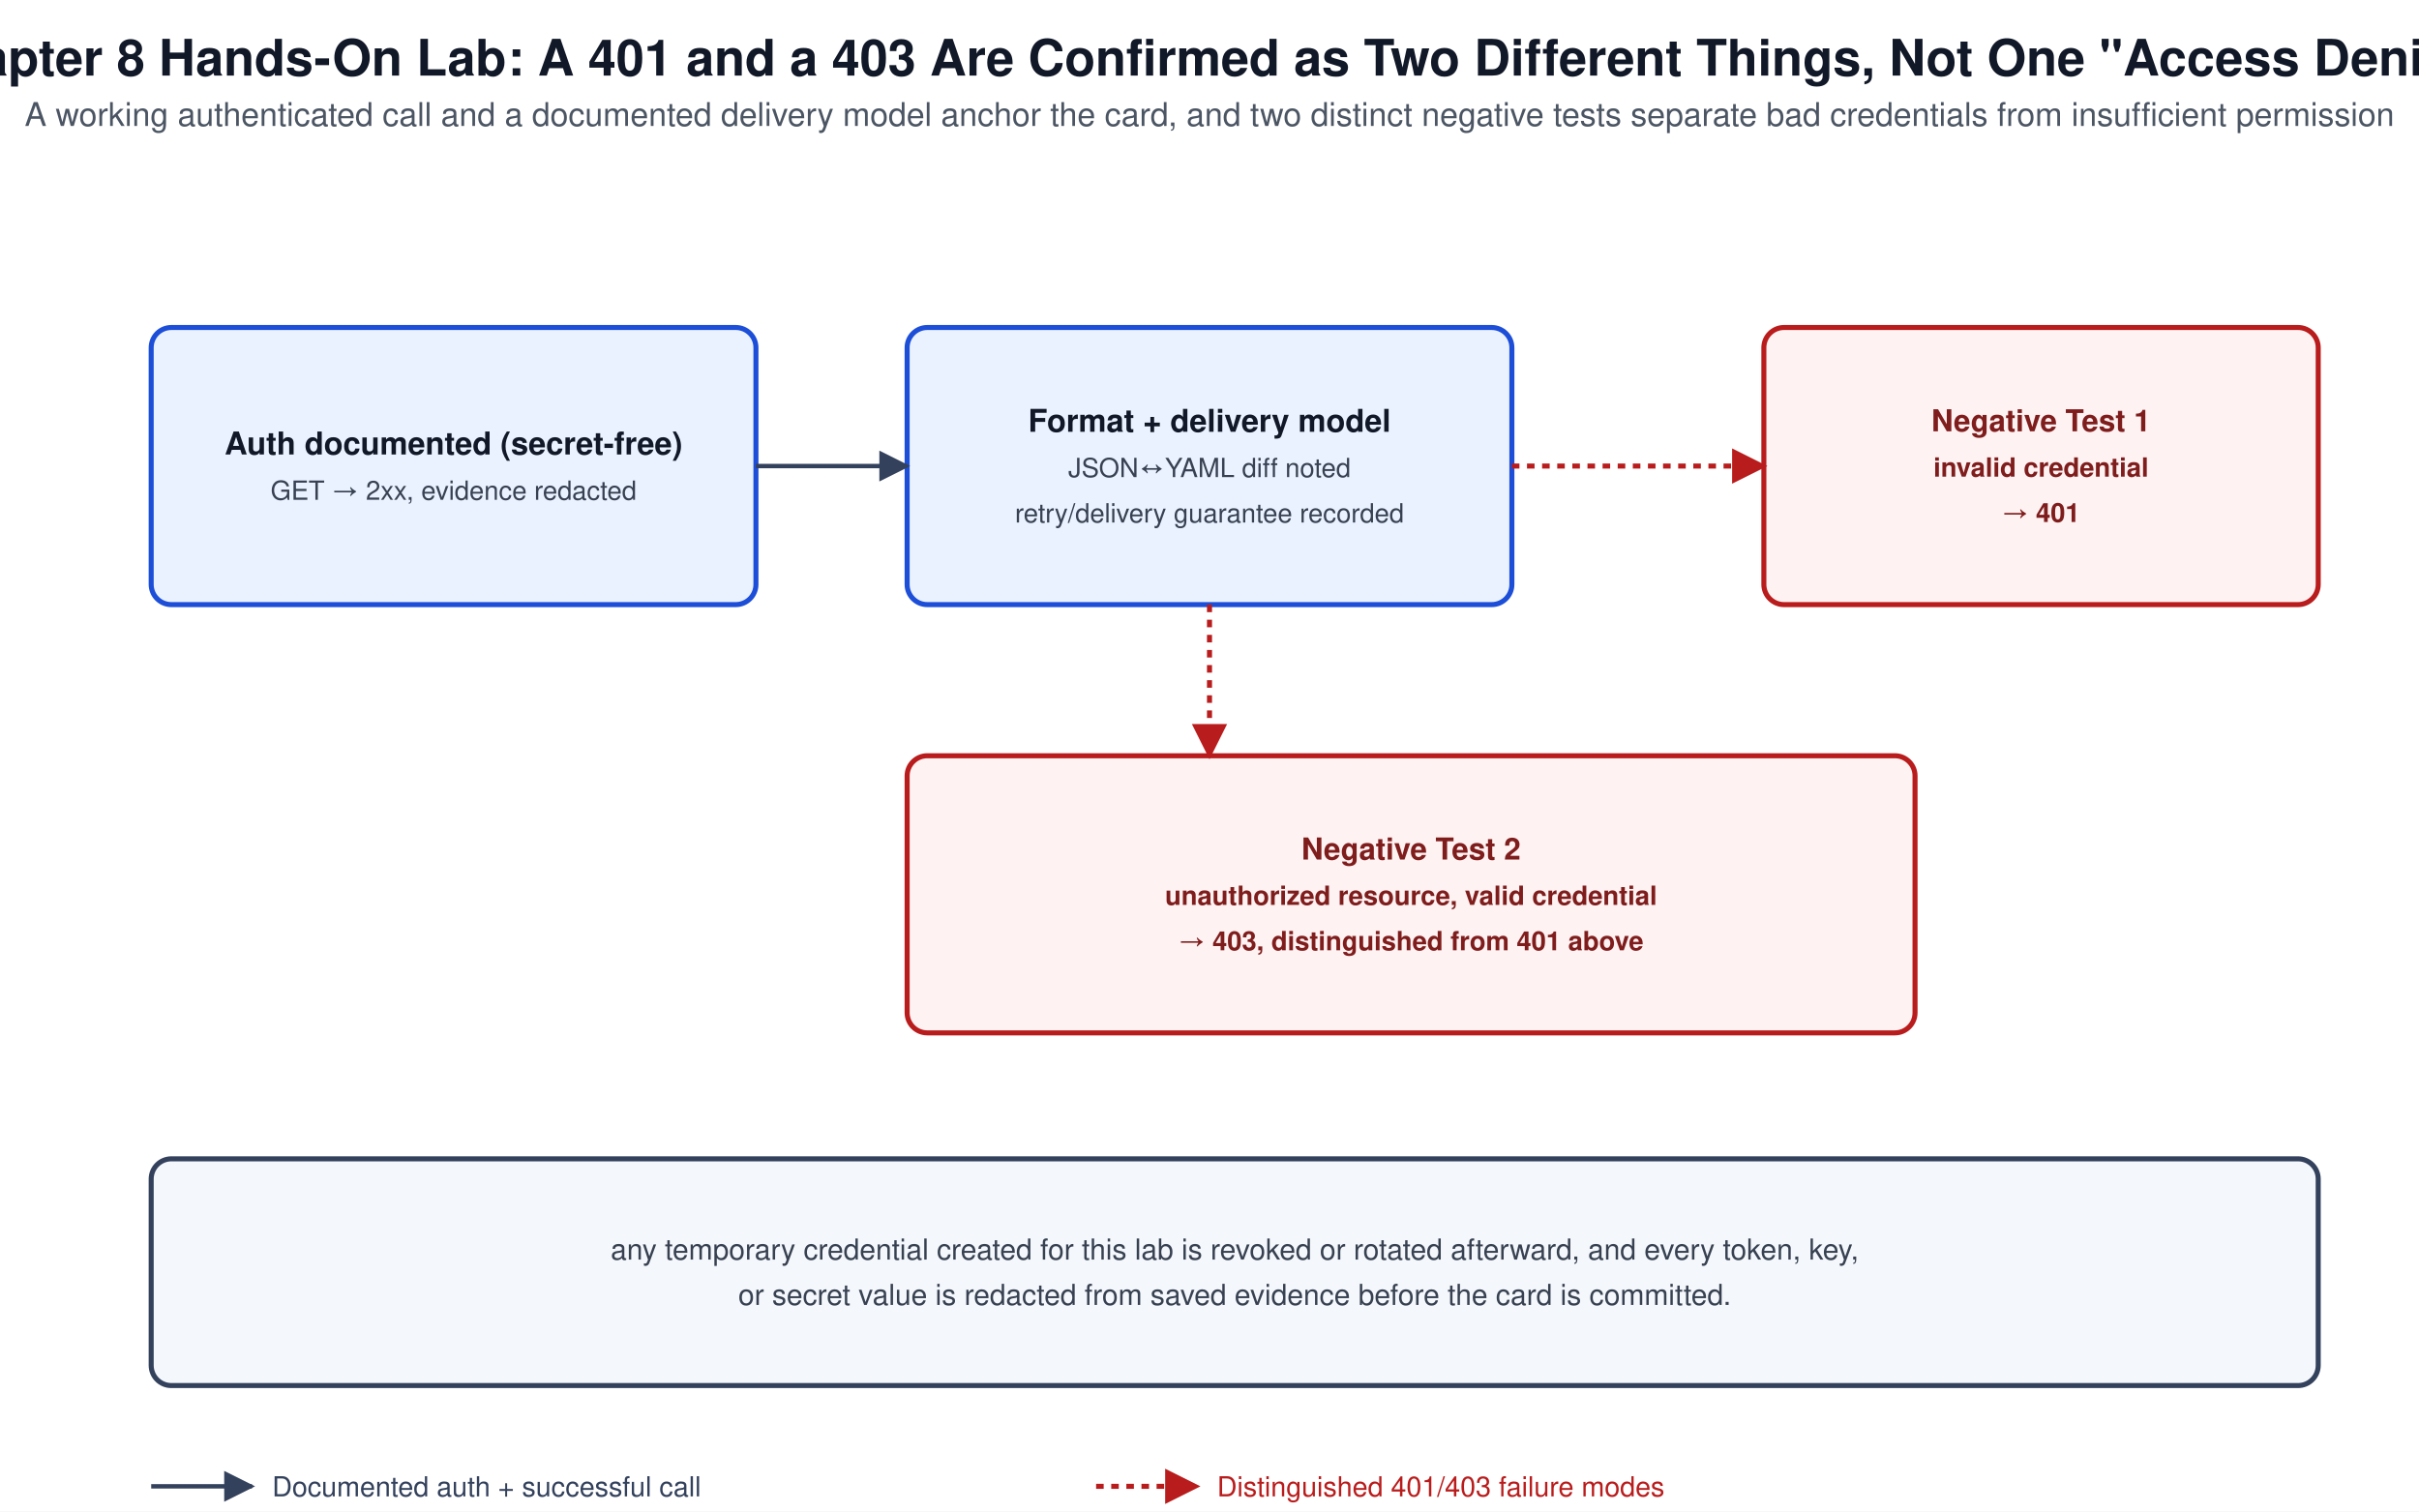
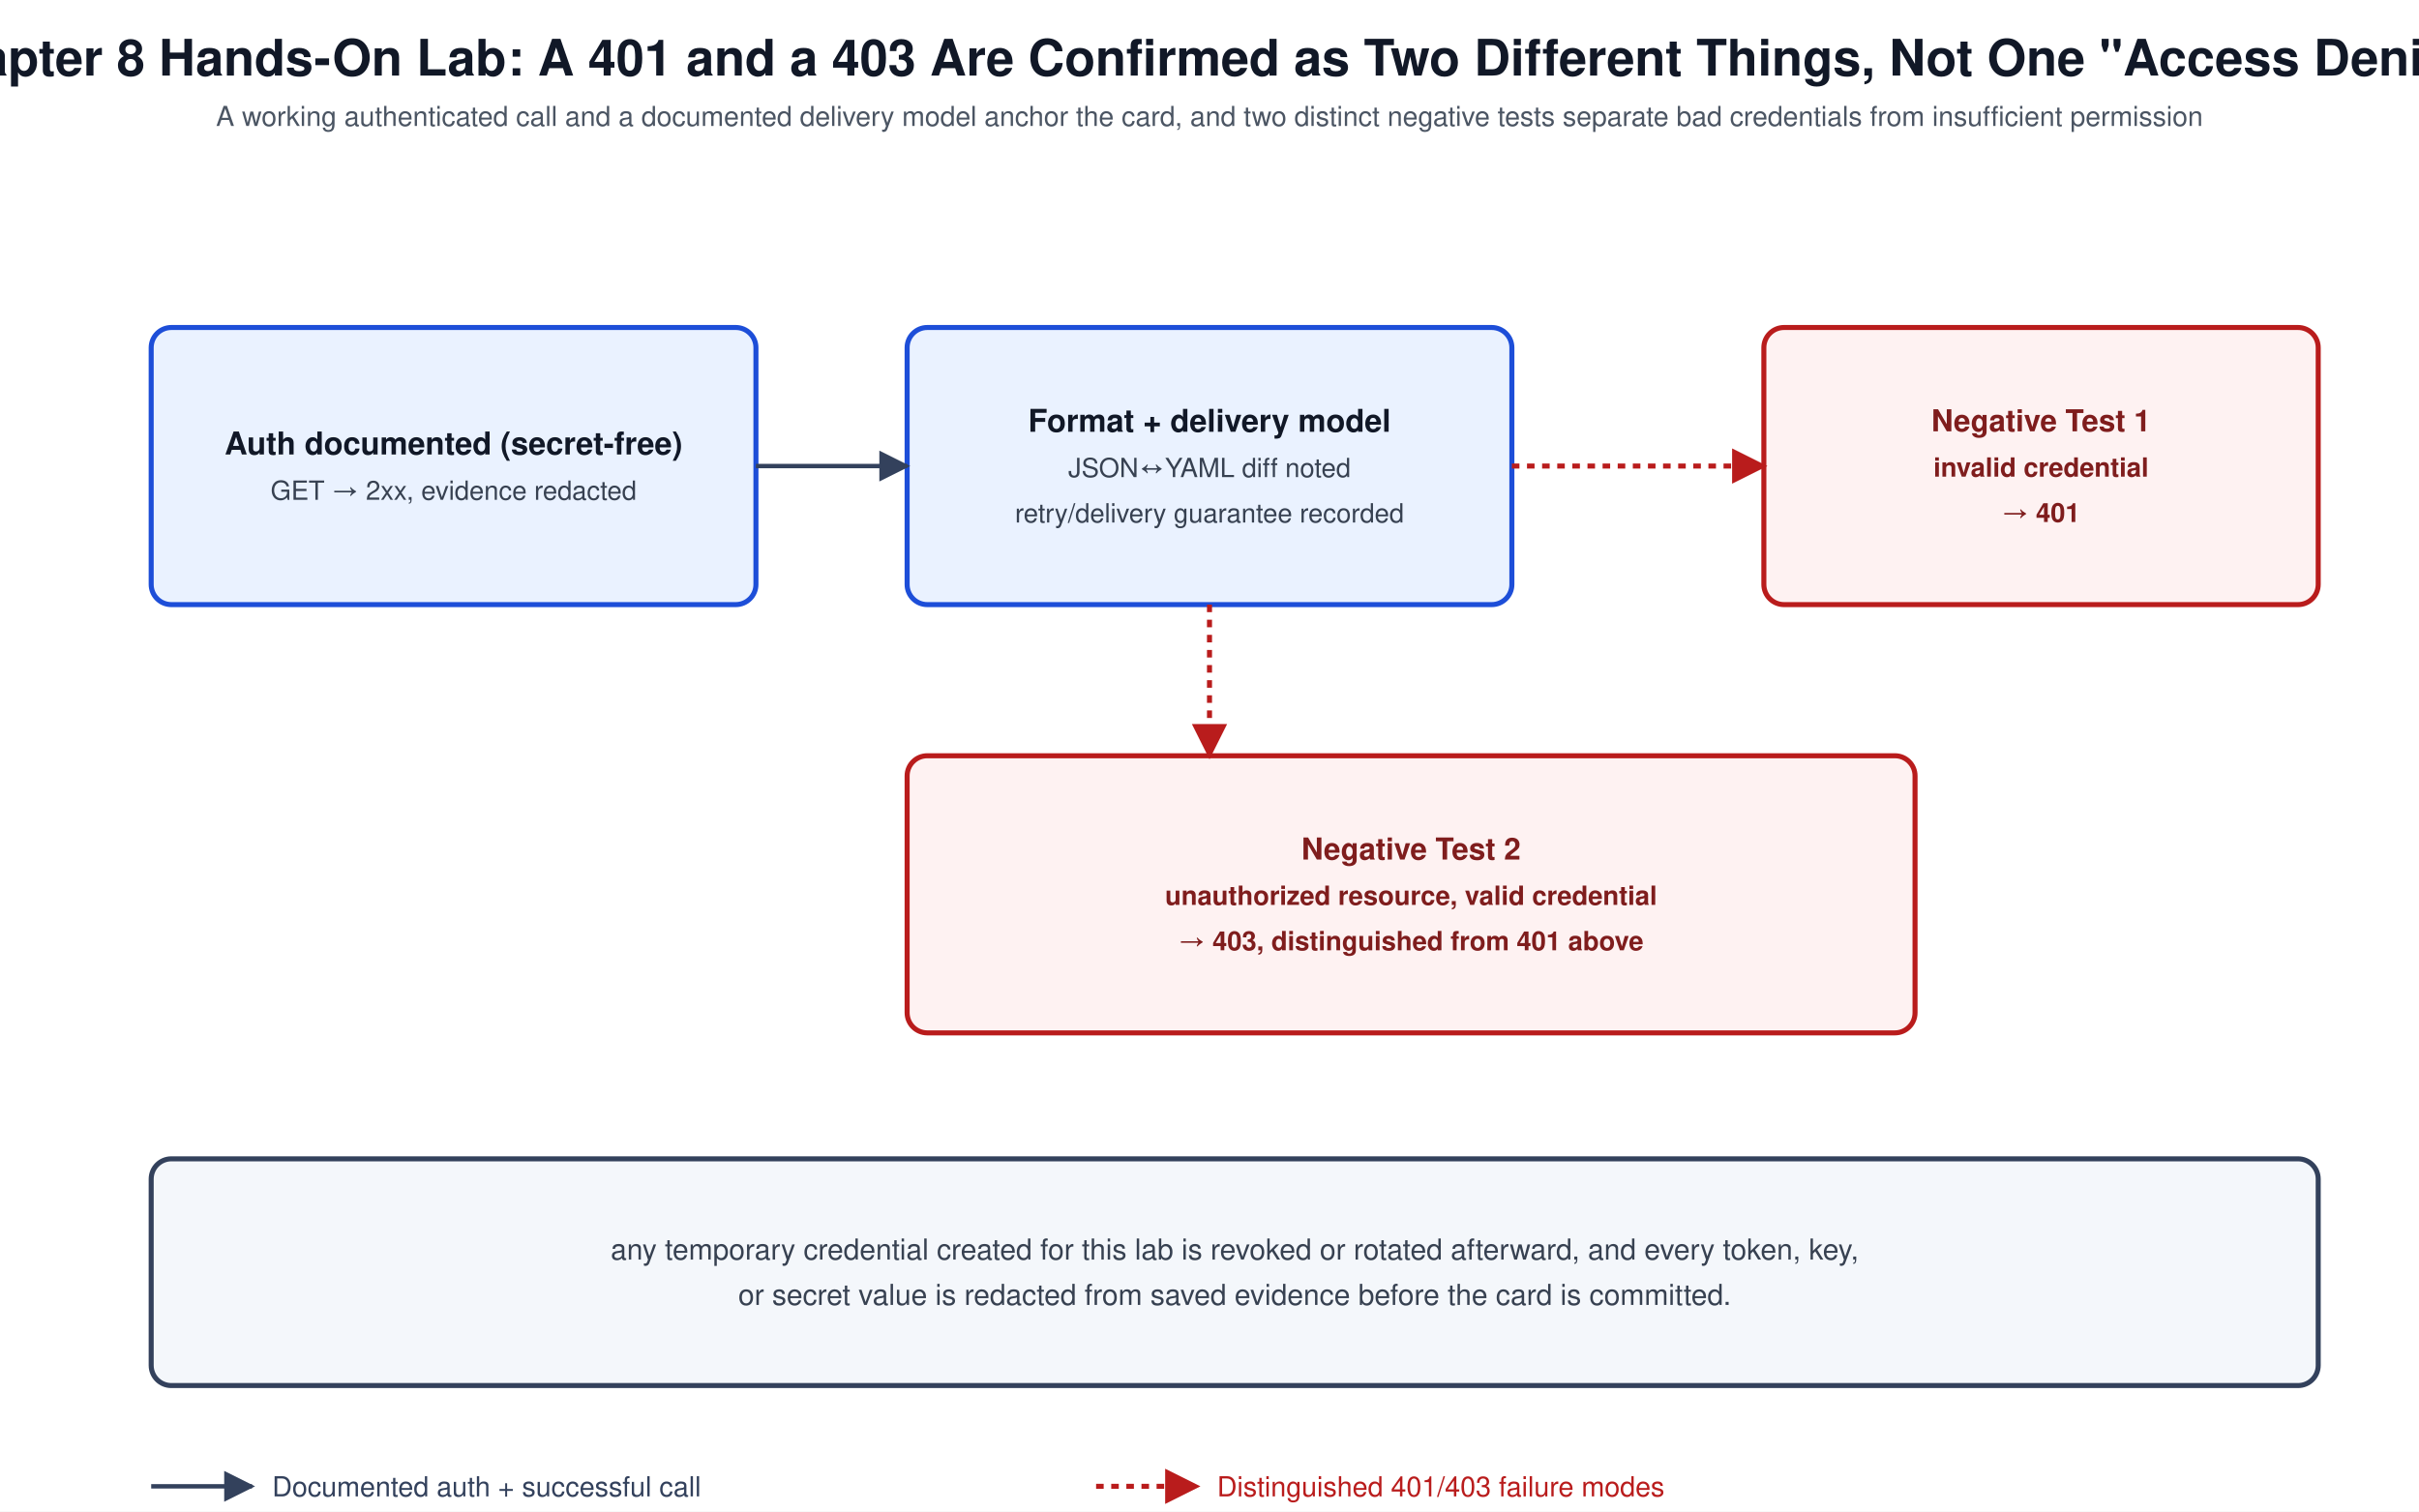
<svg xmlns="http://www.w3.org/2000/svg" viewBox="0 0 960 600" font-family="Helvetica, Arial, sans-serif">
  <defs>
    <marker id="arrow-mgmt" viewBox="0 0 10 10" refX="9" refY="5" markerWidth="7" markerHeight="7" orient="auto-start-reverse">
      <path d="M0,0 L10,5 L0,10 z" fill="#33415c" />
    </marker>
    <marker id="arrow-warn" viewBox="0 0 10 10" refX="9" refY="5" markerWidth="7" markerHeight="7" orient="auto-start-reverse">
      <path d="M0,0 L10,5 L0,10 z" fill="#b91c1c" />
    </marker>
  </defs>
  <rect x="0" y="0" width="960" height="600" fill="#ffffff" />
  <text x="480.0" y="30" text-anchor="middle" font-size="20" font-weight="700" fill="#111827">Chapter 8 Hands-On Lab: A 401 and a 403 Are Confirmed as Two Different Things, Not One "Access Denied"</text>
-   <text x="480.0" y="50" text-anchor="middle" font-size="13" fill="#4b5563">A working authenticated call and a documented delivery model anchor the card, and two distinct negative tests separate bad credentials from insufficient permission</text>
+   <text x="480.0" y="50" text-anchor="middle" font-size="10.9" fill="#4b5563">A working authenticated call and a documented delivery model anchor the card, and two distinct negative tests separate bad credentials from insufficient permission</text>
  <rect x="60" y="130" width="240" height="110" rx="8" fill="#eaf2ff" stroke="#1d4ed8" stroke-width="2" />
  <text x="180.0" y="180.4" text-anchor="middle" font-size="12.5" font-weight="700" fill="#111827">Auth documented (secret-free)</text>
  <text x="180.0" y="198.4" text-anchor="middle" font-size="10.5" font-weight="400" fill="#374151">GET → 2xx, evidence redacted</text>
  <rect x="360" y="130" width="240" height="110" rx="8" fill="#eaf2ff" stroke="#1d4ed8" stroke-width="2" />
  <text x="480.0" y="171.4" text-anchor="middle" font-size="12.5" font-weight="700" fill="#111827">Format + delivery model</text>
  <text x="480.0" y="189.4" text-anchor="middle" font-size="10.5" font-weight="400" fill="#374151">JSON↔YAML diff noted</text>
  <text x="480.0" y="207.4" text-anchor="middle" font-size="10.5" font-weight="400" fill="#374151">retry/delivery guarantee recorded</text>
  <line x1="300" y1="185" x2="360" y2="185" stroke="#33415c" stroke-width="1.75" marker-end="url(#arrow-mgmt)" />
  <rect x="700" y="130" width="220" height="110" rx="8" fill="#fef2f2" stroke="#b91c1c" stroke-width="2" />
  <text x="810.0" y="171.2" text-anchor="middle" font-size="12" font-weight="700" fill="#7f1d1d">Negative Test 1</text>
  <text x="810.0" y="189.2" text-anchor="middle" font-size="10.5" font-weight="700" fill="#7f1d1d">invalid credential</text>
  <text x="810.0" y="207.2" text-anchor="middle" font-size="10.5" font-weight="700" fill="#7f1d1d">→ 401</text>
  <line x1="600" y1="185" x2="700" y2="185" stroke="#b91c1c" stroke-width="2" stroke-dasharray="3 3" marker-end="url(#arrow-warn)" />
  <rect x="360" y="300" width="400" height="110" rx="8" fill="#fef2f2" stroke="#b91c1c" stroke-width="2" />
  <text x="560.0" y="341.2" text-anchor="middle" font-size="12" font-weight="700" fill="#7f1d1d">Negative Test 2</text>
  <text x="560.0" y="359.2" text-anchor="middle" font-size="10.5" font-weight="700" fill="#7f1d1d">unauthorized resource, valid credential</text>
  <text x="560.0" y="377.2" text-anchor="middle" font-size="10.5" font-weight="700" fill="#7f1d1d">→ 403, distinguished from 401 above</text>
  <line x1="480" y1="240" x2="480" y2="300" stroke="#b91c1c" stroke-width="2" stroke-dasharray="3 3" marker-end="url(#arrow-warn)" />
  <rect x="60" y="460" width="860" height="90" rx="8" fill="#f4f7fb" stroke="#33415c" stroke-width="2" />
  <text x="490.0" y="500.0" text-anchor="middle" font-size="11.5" font-weight="400" fill="#374151">any temporary credential created for this lab is revoked or rotated afterward, and every token, key,</text>
  <text x="490.0" y="518.0" text-anchor="middle" font-size="11.5" font-weight="400" fill="#374151">or secret value is redacted from saved evidence before the card is committed.</text>
  <line x1="60" y1="590" x2="100" y2="590" stroke="#33415c" stroke-width="1.75" marker-end="url(#arrow-mgmt)" />
  <text x="108" y="594" font-size="11" fill="#33415c">Documented auth + successful call</text>
  <line x1="435" y1="590" x2="475" y2="590" stroke="#b91c1c" stroke-width="2" stroke-dasharray="3 3" marker-end="url(#arrow-warn)" />
  <text x="483" y="594" font-size="11" fill="#b91c1c">Distinguished 401/403 failure modes</text>
</svg>
